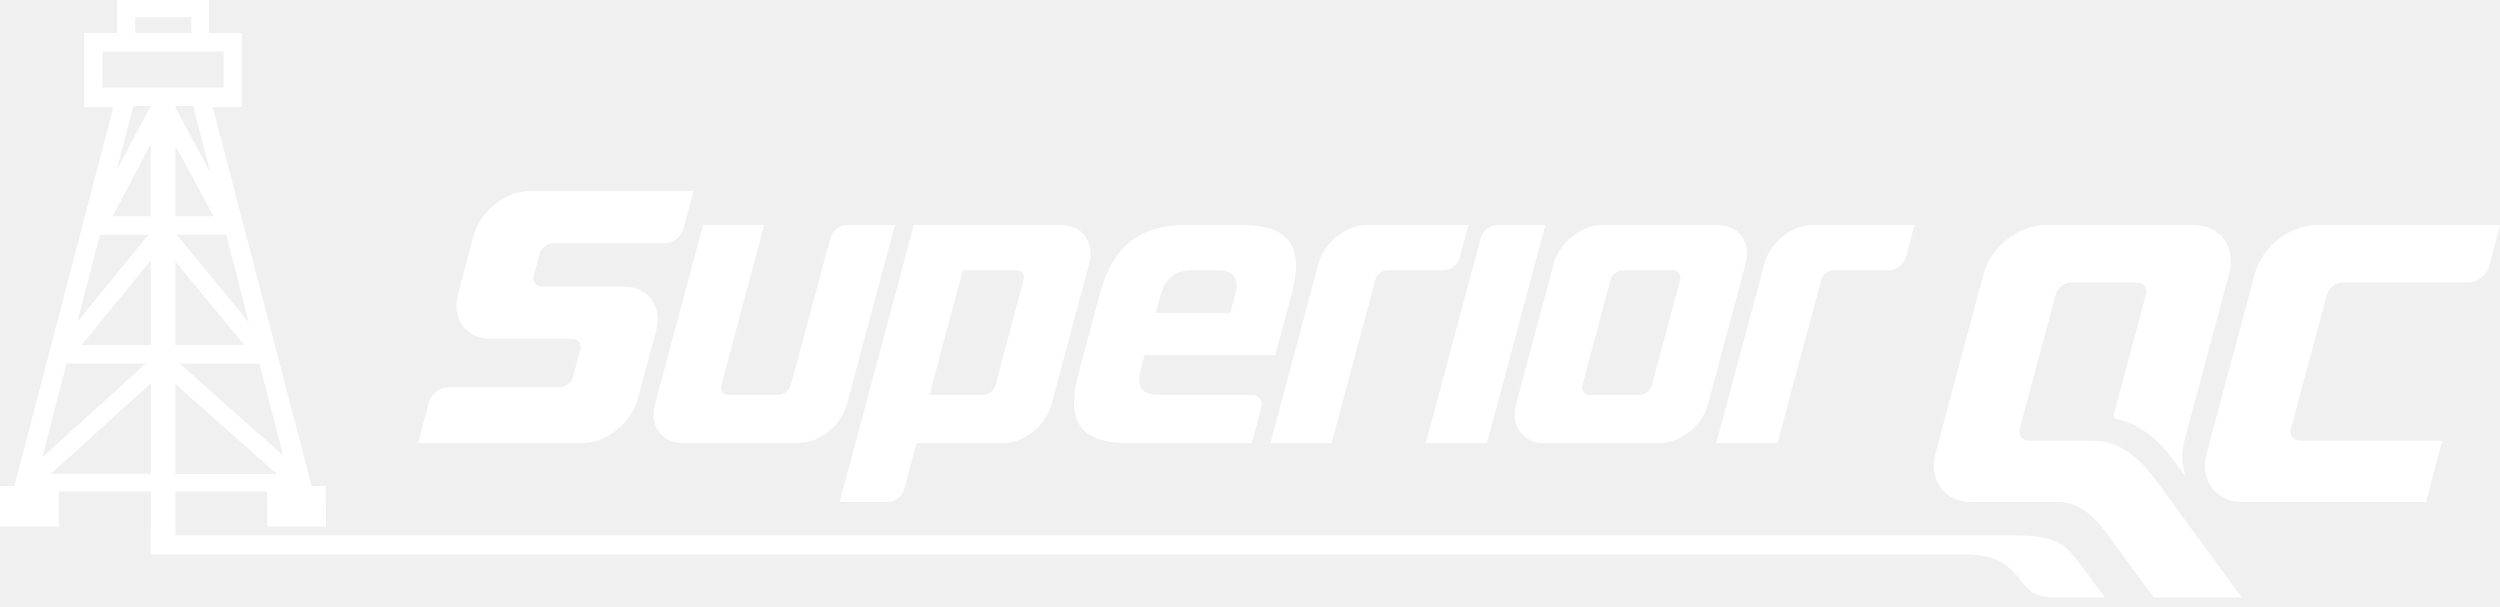
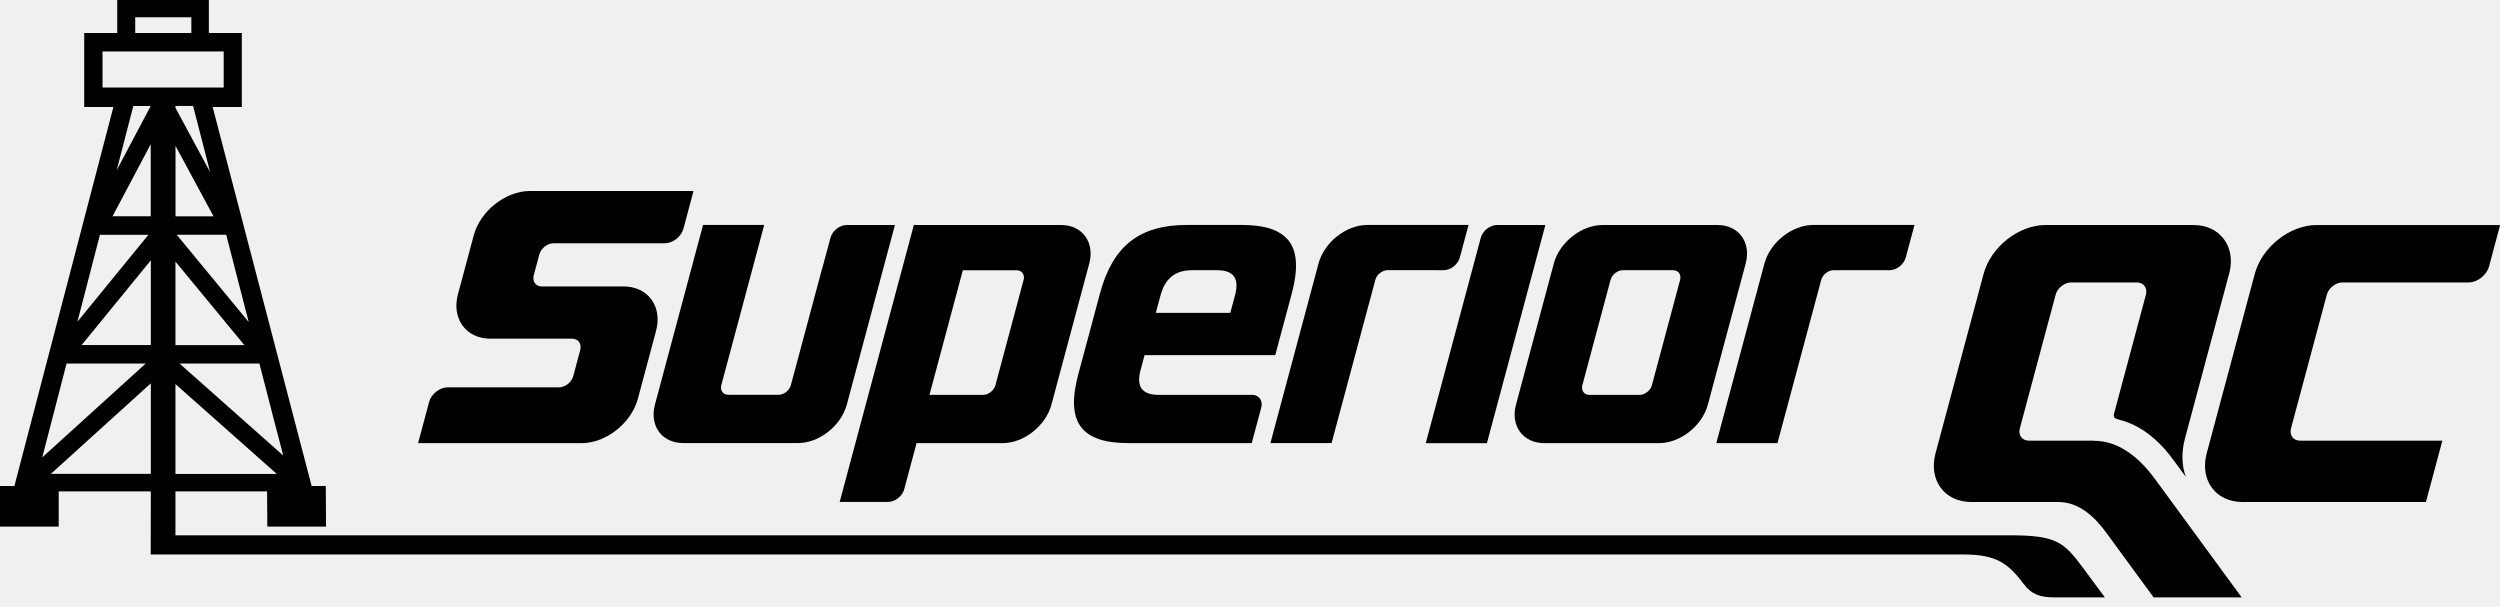
<svg xmlns="http://www.w3.org/2000/svg" width="136" height="33" viewBox="0 0 136 33" fill="none">
-   <path fill-rule="evenodd" clip-rule="evenodd" d="M93.436 12.241H87.18C86.031 12.241 84.839 13.181 84.529 14.33L82.469 22.016C82.162 23.166 82.85 24.106 84 24.106H90.256C91.405 24.106 92.597 23.166 92.907 22.016L94.967 14.33C95.274 13.181 94.585 12.241 93.436 12.241ZM91.398 15.225L89.864 20.955C89.785 21.242 89.485 21.481 89.198 21.481H86.465C86.178 21.481 86.005 21.246 86.08 20.955L87.614 15.225C87.693 14.938 87.993 14.699 88.28 14.699H91.013C91.3 14.699 91.474 14.934 91.398 15.225Z" fill="white" />
-   <path fill-rule="evenodd" clip-rule="evenodd" d="M57.722 12.241H49.713L47.095 22.016L45.678 27.306H48.309C48.691 27.306 49.09 26.992 49.191 26.61C49.413 25.774 49.638 24.942 49.86 24.106H54.546C55.695 24.106 56.887 23.166 57.197 22.016L59.257 14.33C59.564 13.181 58.875 12.241 57.726 12.241H57.722ZM55.685 15.225L54.151 20.955C54.072 21.242 53.772 21.481 53.484 21.481H50.562L52.378 14.703H55.3C55.587 14.703 55.764 14.938 55.685 15.228V15.225Z" fill="white" />
-   <path fill-rule="evenodd" clip-rule="evenodd" d="M68.1 21.481H63.032C62.128 21.481 61.804 21.037 62.046 20.132L62.265 19.319H69.373L70.271 15.973C70.963 13.383 70.124 12.237 67.538 12.237H64.57C61.984 12.237 60.528 13.383 59.836 15.973L58.657 20.37C57.965 22.96 58.804 24.106 61.39 24.106H68.093C68.266 23.462 68.439 22.816 68.612 22.173C68.713 21.791 68.485 21.477 68.103 21.477L68.1 21.481ZM63.14 16.048C63.382 15.143 63.943 14.699 64.848 14.699H66.203C67.107 14.699 67.43 15.143 67.189 16.048L66.927 17.021H62.876L63.137 16.048H63.14Z" fill="white" />
-   <path fill-rule="evenodd" clip-rule="evenodd" d="M126.027 12.241C124.568 12.241 123.053 13.436 122.661 14.895L120.046 24.654C119.654 26.114 120.529 27.309 121.988 27.309H131.97L132.864 23.972H125.12C124.754 23.972 124.532 23.672 124.63 23.306L126.579 16.031C126.677 15.666 127.059 15.365 127.425 15.365H134.288C134.774 15.365 135.277 14.967 135.408 14.484L135.581 13.834L135.705 13.37L136.005 12.244H126.024L126.027 12.241Z" fill="white" />
-   <path fill-rule="evenodd" clip-rule="evenodd" d="M33.92 15.585H29.48C29.147 15.585 28.948 15.311 29.036 14.977L29.34 13.841C29.428 13.508 29.777 13.234 30.11 13.234H36.163C36.604 13.234 37.065 12.872 37.182 12.431L37.727 10.39H28.833C27.505 10.39 26.127 11.477 25.771 12.806L24.912 16.009C24.556 17.338 25.353 18.425 26.682 18.425H31.122C31.455 18.425 31.654 18.7 31.566 19.033L31.184 20.463C31.096 20.796 30.747 21.07 30.414 21.07H24.36C23.92 21.07 23.459 21.433 23.342 21.873L22.744 24.107H31.638C32.967 24.107 34.345 23.019 34.701 21.69L35.69 17.998C36.046 16.669 35.249 15.582 33.92 15.582V15.585Z" fill="white" />
-   <path fill-rule="evenodd" clip-rule="evenodd" d="M48.691 12.241H46.059C45.678 12.241 45.279 12.554 45.178 12.936L44.927 13.873L44.91 13.929L44.891 14.004L44.881 14.036L44.871 14.069L44.858 14.124L44.848 14.154V14.167L44.835 14.203L44.829 14.232L44.822 14.252V14.265L44.816 14.271V14.281L44.776 14.422L44.734 14.575L44.688 14.742L43.023 20.952C42.945 21.239 42.644 21.477 42.357 21.477H39.624C39.337 21.477 39.164 21.242 39.239 20.952L41.573 12.237H38.246L35.628 22.013C35.321 23.162 36.01 24.102 37.159 24.102H43.415C44.564 24.102 45.756 23.162 46.066 22.013L48.685 12.237L48.691 12.241Z" fill="white" />
-   <path fill-rule="evenodd" clip-rule="evenodd" d="M78.156 14.699H78.534C78.916 14.699 79.315 14.386 79.416 14.004L79.553 13.491L79.651 13.125L79.889 12.237H74.381C73.232 12.237 72.04 13.178 71.73 14.327L69.111 24.102H72.438L74.819 15.222C74.897 14.934 75.197 14.696 75.485 14.696H78.159L78.156 14.699Z" fill="white" />
-   <path fill-rule="evenodd" clip-rule="evenodd" d="M81.436 12.241C81.054 12.241 80.656 12.554 80.555 12.936C79.555 16.662 78.56 20.384 77.561 24.109H80.888L84.068 12.241H81.436Z" fill="white" />
-   <path fill-rule="evenodd" clip-rule="evenodd" d="M113.913 23.972H110.368C110.002 23.972 109.78 23.672 109.878 23.306L111.827 16.031C111.925 15.666 112.307 15.365 112.673 15.365H116.248C116.614 15.365 116.836 15.666 116.738 16.031L115.02 22.441C114.955 22.686 114.988 22.754 115.249 22.82C115.491 22.881 115.719 22.96 115.941 23.055C116.881 23.469 117.632 24.201 118.207 24.987L118.909 25.944C118.687 25.337 118.658 24.615 118.863 23.848L121.263 14.895C121.27 14.869 121.276 14.843 121.286 14.817C121.626 13.393 120.757 12.241 119.324 12.241H111.275C109.816 12.241 108.301 13.436 107.909 14.895L105.294 24.654C104.902 26.114 105.777 27.309 107.236 27.309H111.968C113.123 27.309 113.972 28.148 114.573 28.968L117.159 32.5H121.949L117.26 26.098C116.385 24.903 115.285 23.979 113.913 23.979V23.972Z" fill="white" />
-   <path fill-rule="evenodd" clip-rule="evenodd" d="M95.986 14.33L93.367 24.106H96.694L99.075 15.225C99.153 14.938 99.453 14.699 99.741 14.699H102.793C103.175 14.699 103.57 14.386 103.675 14.004L103.812 13.491L103.91 13.125L104.148 12.237H98.64C97.491 12.237 96.299 13.178 95.989 14.327L95.986 14.33Z" fill="white" />
-   <path d="M113.326 30.907C112.282 29.493 111.877 29.121 109.346 29.121H9.544V26.731H14.529L14.543 28.648H17.736L17.723 26.437H16.952L11.568 5.822H13.155V1.959V1.796H11.362V0H6.377V1.796H4.581V5.822H6.168L0.784 26.437H0V28.648H3.193V26.731H8.205L8.199 30.163H106.806C108.621 30.163 109.245 30.655 110.084 31.762C110.528 32.35 110.995 32.497 111.775 32.497H114.505L113.33 30.91L113.326 30.907ZM9.544 25.781V20.893L15.055 25.781H9.544ZM14.781 22.379L15.408 24.782L9.766 19.776H14.111L14.784 22.379H14.781ZM9.544 18.774V14.229L13.292 18.774H9.544ZM13.53 17.52L9.612 12.77H12.306L13.53 17.52ZM11.617 11.767H9.547V7.934L11.617 11.767ZM9.547 5.871V5.763H10.504L11.431 9.361L9.547 5.871ZM7.356 0.94H10.409V1.796H7.356V0.94ZM5.577 4.76V2.798H12.169V4.76H5.577ZM8.199 5.766L6.347 9.263L7.252 5.766H8.199ZM5.436 12.773H8.074L4.212 17.501L5.436 12.773ZM3.621 19.776H7.928L2.299 24.88L3.621 19.776ZM8.199 25.777H2.769L8.205 20.851V25.777H8.199ZM8.199 18.771H4.44L8.205 14.161V18.771H8.199ZM8.199 11.764H6.122L8.199 7.846V11.764Z" fill="white" />
+   <path fill-rule="evenodd" clip-rule="evenodd" d="M93.436 12.241H87.18C86.031 12.241 84.839 13.181 84.529 14.33L82.469 22.016C82.162 23.166 82.85 24.106 84 24.106H90.256C91.405 24.106 92.597 23.166 92.907 22.016L94.967 14.33C95.274 13.181 94.585 12.241 93.436 12.241ZM91.398 15.225L89.864 20.955C89.785 21.242 89.485 21.481 89.198 21.481H86.465C86.178 21.481 86.005 21.246 86.08 20.955L87.614 15.225C87.693 14.938 87.993 14.699 88.28 14.699H91.013C91.3 14.699 91.474 14.934 91.398 15.225Z" fill="currentColor" />
+   <path fill-rule="evenodd" clip-rule="evenodd" d="M57.722 12.241H49.713L47.095 22.016L45.678 27.306H48.309C48.691 27.306 49.09 26.992 49.191 26.61C49.413 25.774 49.638 24.942 49.86 24.106H54.546C55.695 24.106 56.887 23.166 57.197 22.016L59.257 14.33C59.564 13.181 58.875 12.241 57.726 12.241H57.722ZM55.685 15.225L54.151 20.955C54.072 21.242 53.772 21.481 53.484 21.481H50.562L52.378 14.703H55.3C55.587 14.703 55.764 14.938 55.685 15.228V15.225Z" fill="currentColor" />
+   <path fill-rule="evenodd" clip-rule="evenodd" d="M68.1 21.481H63.032C62.128 21.481 61.804 21.037 62.046 20.132L62.265 19.319H69.373L70.271 15.973C70.963 13.383 70.124 12.237 67.538 12.237H64.57C61.984 12.237 60.528 13.383 59.836 15.973L58.657 20.37C57.965 22.96 58.804 24.106 61.39 24.106H68.093C68.266 23.462 68.439 22.816 68.612 22.173C68.713 21.791 68.485 21.477 68.103 21.477L68.1 21.481ZM63.14 16.048C63.382 15.143 63.943 14.699 64.848 14.699H66.203C67.107 14.699 67.43 15.143 67.189 16.048L66.927 17.021H62.876L63.137 16.048H63.14Z" fill="currentColor" />
+   <path fill-rule="evenodd" clip-rule="evenodd" d="M126.027 12.241C124.568 12.241 123.053 13.436 122.661 14.895L120.046 24.654C119.654 26.114 120.529 27.309 121.988 27.309H131.97L132.864 23.972H125.12C124.754 23.972 124.532 23.672 124.63 23.306L126.579 16.031C126.677 15.666 127.059 15.365 127.425 15.365H134.288C134.774 15.365 135.277 14.967 135.408 14.484L135.581 13.834L135.705 13.37L136.005 12.244H126.024L126.027 12.241Z" fill="currentColor" />
+   <path fill-rule="evenodd" clip-rule="evenodd" d="M33.92 15.585H29.48C29.147 15.585 28.948 15.311 29.036 14.977L29.34 13.841C29.428 13.508 29.777 13.234 30.11 13.234H36.163C36.604 13.234 37.065 12.872 37.182 12.431L37.727 10.39H28.833C27.505 10.39 26.127 11.477 25.771 12.806L24.912 16.009C24.556 17.338 25.353 18.425 26.682 18.425H31.122C31.455 18.425 31.654 18.7 31.566 19.033L31.184 20.463C31.096 20.796 30.747 21.07 30.414 21.07H24.36C23.92 21.07 23.459 21.433 23.342 21.873L22.744 24.107H31.638C32.967 24.107 34.345 23.019 34.701 21.69L35.69 17.998C36.046 16.669 35.249 15.582 33.92 15.582V15.585Z" fill="currentColor" />
+   <path fill-rule="evenodd" clip-rule="evenodd" d="M48.691 12.241H46.059C45.678 12.241 45.279 12.554 45.178 12.936L44.927 13.873L44.91 13.929L44.891 14.004L44.881 14.036L44.871 14.069L44.858 14.124L44.848 14.154V14.167L44.835 14.203L44.829 14.232L44.822 14.252V14.265L44.816 14.271V14.281L44.776 14.422L44.734 14.575L44.688 14.742L43.023 20.952C42.945 21.239 42.644 21.477 42.357 21.477H39.624C39.337 21.477 39.164 21.242 39.239 20.952L41.573 12.237H38.246L35.628 22.013C35.321 23.162 36.01 24.102 37.159 24.102H43.415C44.564 24.102 45.756 23.162 46.066 22.013L48.685 12.237L48.691 12.241Z" fill="currentColor" />
+   <path fill-rule="evenodd" clip-rule="evenodd" d="M78.156 14.699H78.534C78.916 14.699 79.315 14.386 79.416 14.004L79.553 13.491L79.651 13.125L79.889 12.237H74.381C73.232 12.237 72.04 13.178 71.73 14.327L69.111 24.102H72.438L74.819 15.222C74.897 14.934 75.197 14.696 75.485 14.696H78.159L78.156 14.699Z" fill="currentColor" />
+   <path fill-rule="evenodd" clip-rule="evenodd" d="M81.436 12.241C81.054 12.241 80.656 12.554 80.555 12.936C79.555 16.662 78.56 20.384 77.561 24.109H80.888L84.068 12.241H81.436Z" fill="currentColor" />
+   <path fill-rule="evenodd" clip-rule="evenodd" d="M113.913 23.972H110.368C110.002 23.972 109.78 23.672 109.878 23.306L111.827 16.031C111.925 15.666 112.307 15.365 112.673 15.365H116.248C116.614 15.365 116.836 15.666 116.738 16.031L115.02 22.441C114.955 22.686 114.988 22.754 115.249 22.82C115.491 22.881 115.719 22.96 115.941 23.055C116.881 23.469 117.632 24.201 118.207 24.987L118.909 25.944C118.687 25.337 118.658 24.615 118.863 23.848L121.263 14.895C121.27 14.869 121.276 14.843 121.286 14.817C121.626 13.393 120.757 12.241 119.324 12.241H111.275C109.816 12.241 108.301 13.436 107.909 14.895L105.294 24.654C104.902 26.114 105.777 27.309 107.236 27.309H111.968C113.123 27.309 113.972 28.148 114.573 28.968L117.159 32.5H121.949L117.26 26.098C116.385 24.903 115.285 23.979 113.913 23.979V23.972Z" fill="currentColor" />
+   <path fill-rule="evenodd" clip-rule="evenodd" d="M95.986 14.33L93.367 24.106H96.694L99.075 15.225C99.153 14.938 99.453 14.699 99.741 14.699H102.793C103.175 14.699 103.57 14.386 103.675 14.004L103.812 13.491L103.91 13.125L104.148 12.237H98.64C97.491 12.237 96.299 13.178 95.989 14.327L95.986 14.33Z" fill="currentColor" />
+   <path d="M113.326 30.907C112.282 29.493 111.877 29.121 109.346 29.121H9.544V26.731H14.529L14.543 28.648H17.736L17.723 26.437H16.952L11.568 5.822H13.155V1.959V1.796H11.362V0H6.377V1.796H4.581V5.822H6.168L0.784 26.437H0V28.648H3.193V26.731H8.205L8.199 30.163H106.806C108.621 30.163 109.245 30.655 110.084 31.762C110.528 32.35 110.995 32.497 111.775 32.497H114.505L113.33 30.91L113.326 30.907ZM9.544 25.781V20.893L15.055 25.781H9.544ZM14.781 22.379L15.408 24.782L9.766 19.776H14.111L14.784 22.379H14.781ZM9.544 18.774V14.229L13.292 18.774H9.544ZM13.53 17.52L9.612 12.77H12.306L13.53 17.52ZM11.617 11.767H9.547V7.934L11.617 11.767ZM9.547 5.871V5.763H10.504L11.431 9.361L9.547 5.871ZM7.356 0.94H10.409V1.796H7.356V0.94ZM5.577 4.76V2.798H12.169V4.76H5.577ZM8.199 5.766L6.347 9.263L7.252 5.766H8.199ZM5.436 12.773H8.074L4.212 17.501L5.436 12.773ZM3.621 19.776H7.928L2.299 24.88L3.621 19.776ZM8.199 25.777H2.769L8.205 20.851V25.777H8.199ZM8.199 18.771H4.44L8.205 14.161V18.771H8.199ZM8.199 11.764H6.122L8.199 7.846V11.764Z" fill="currentColor" />
</svg>
